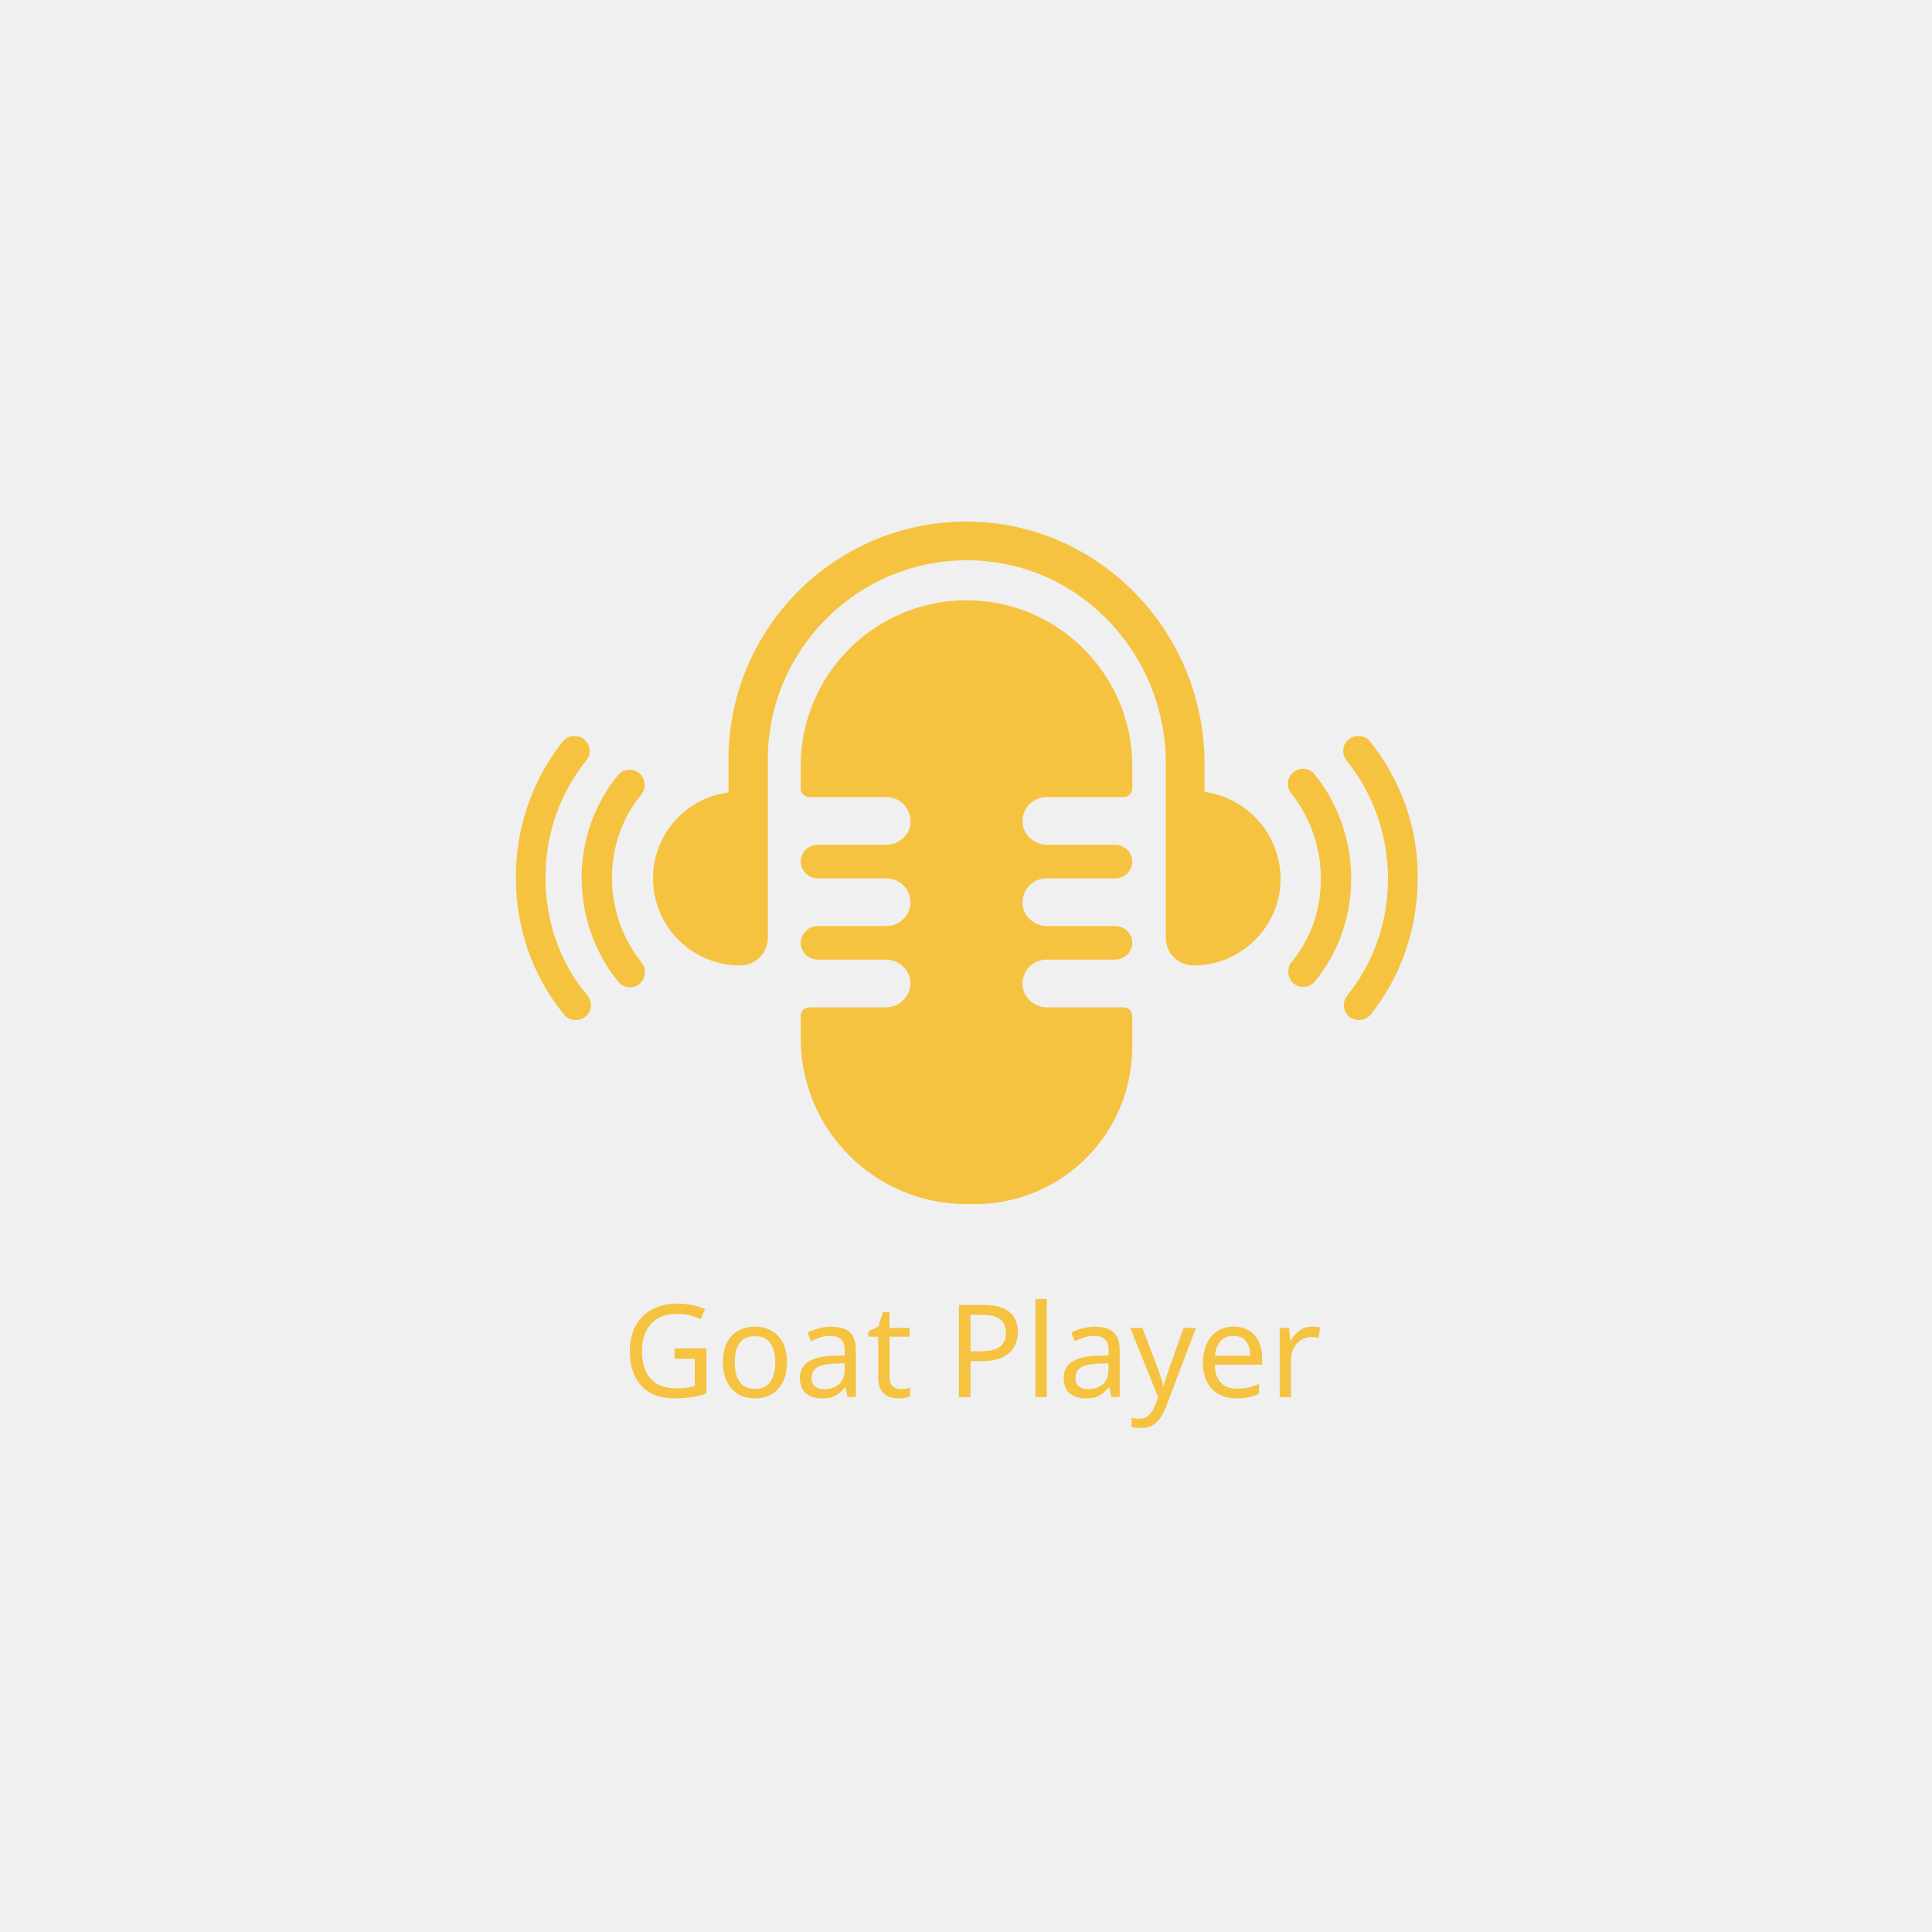
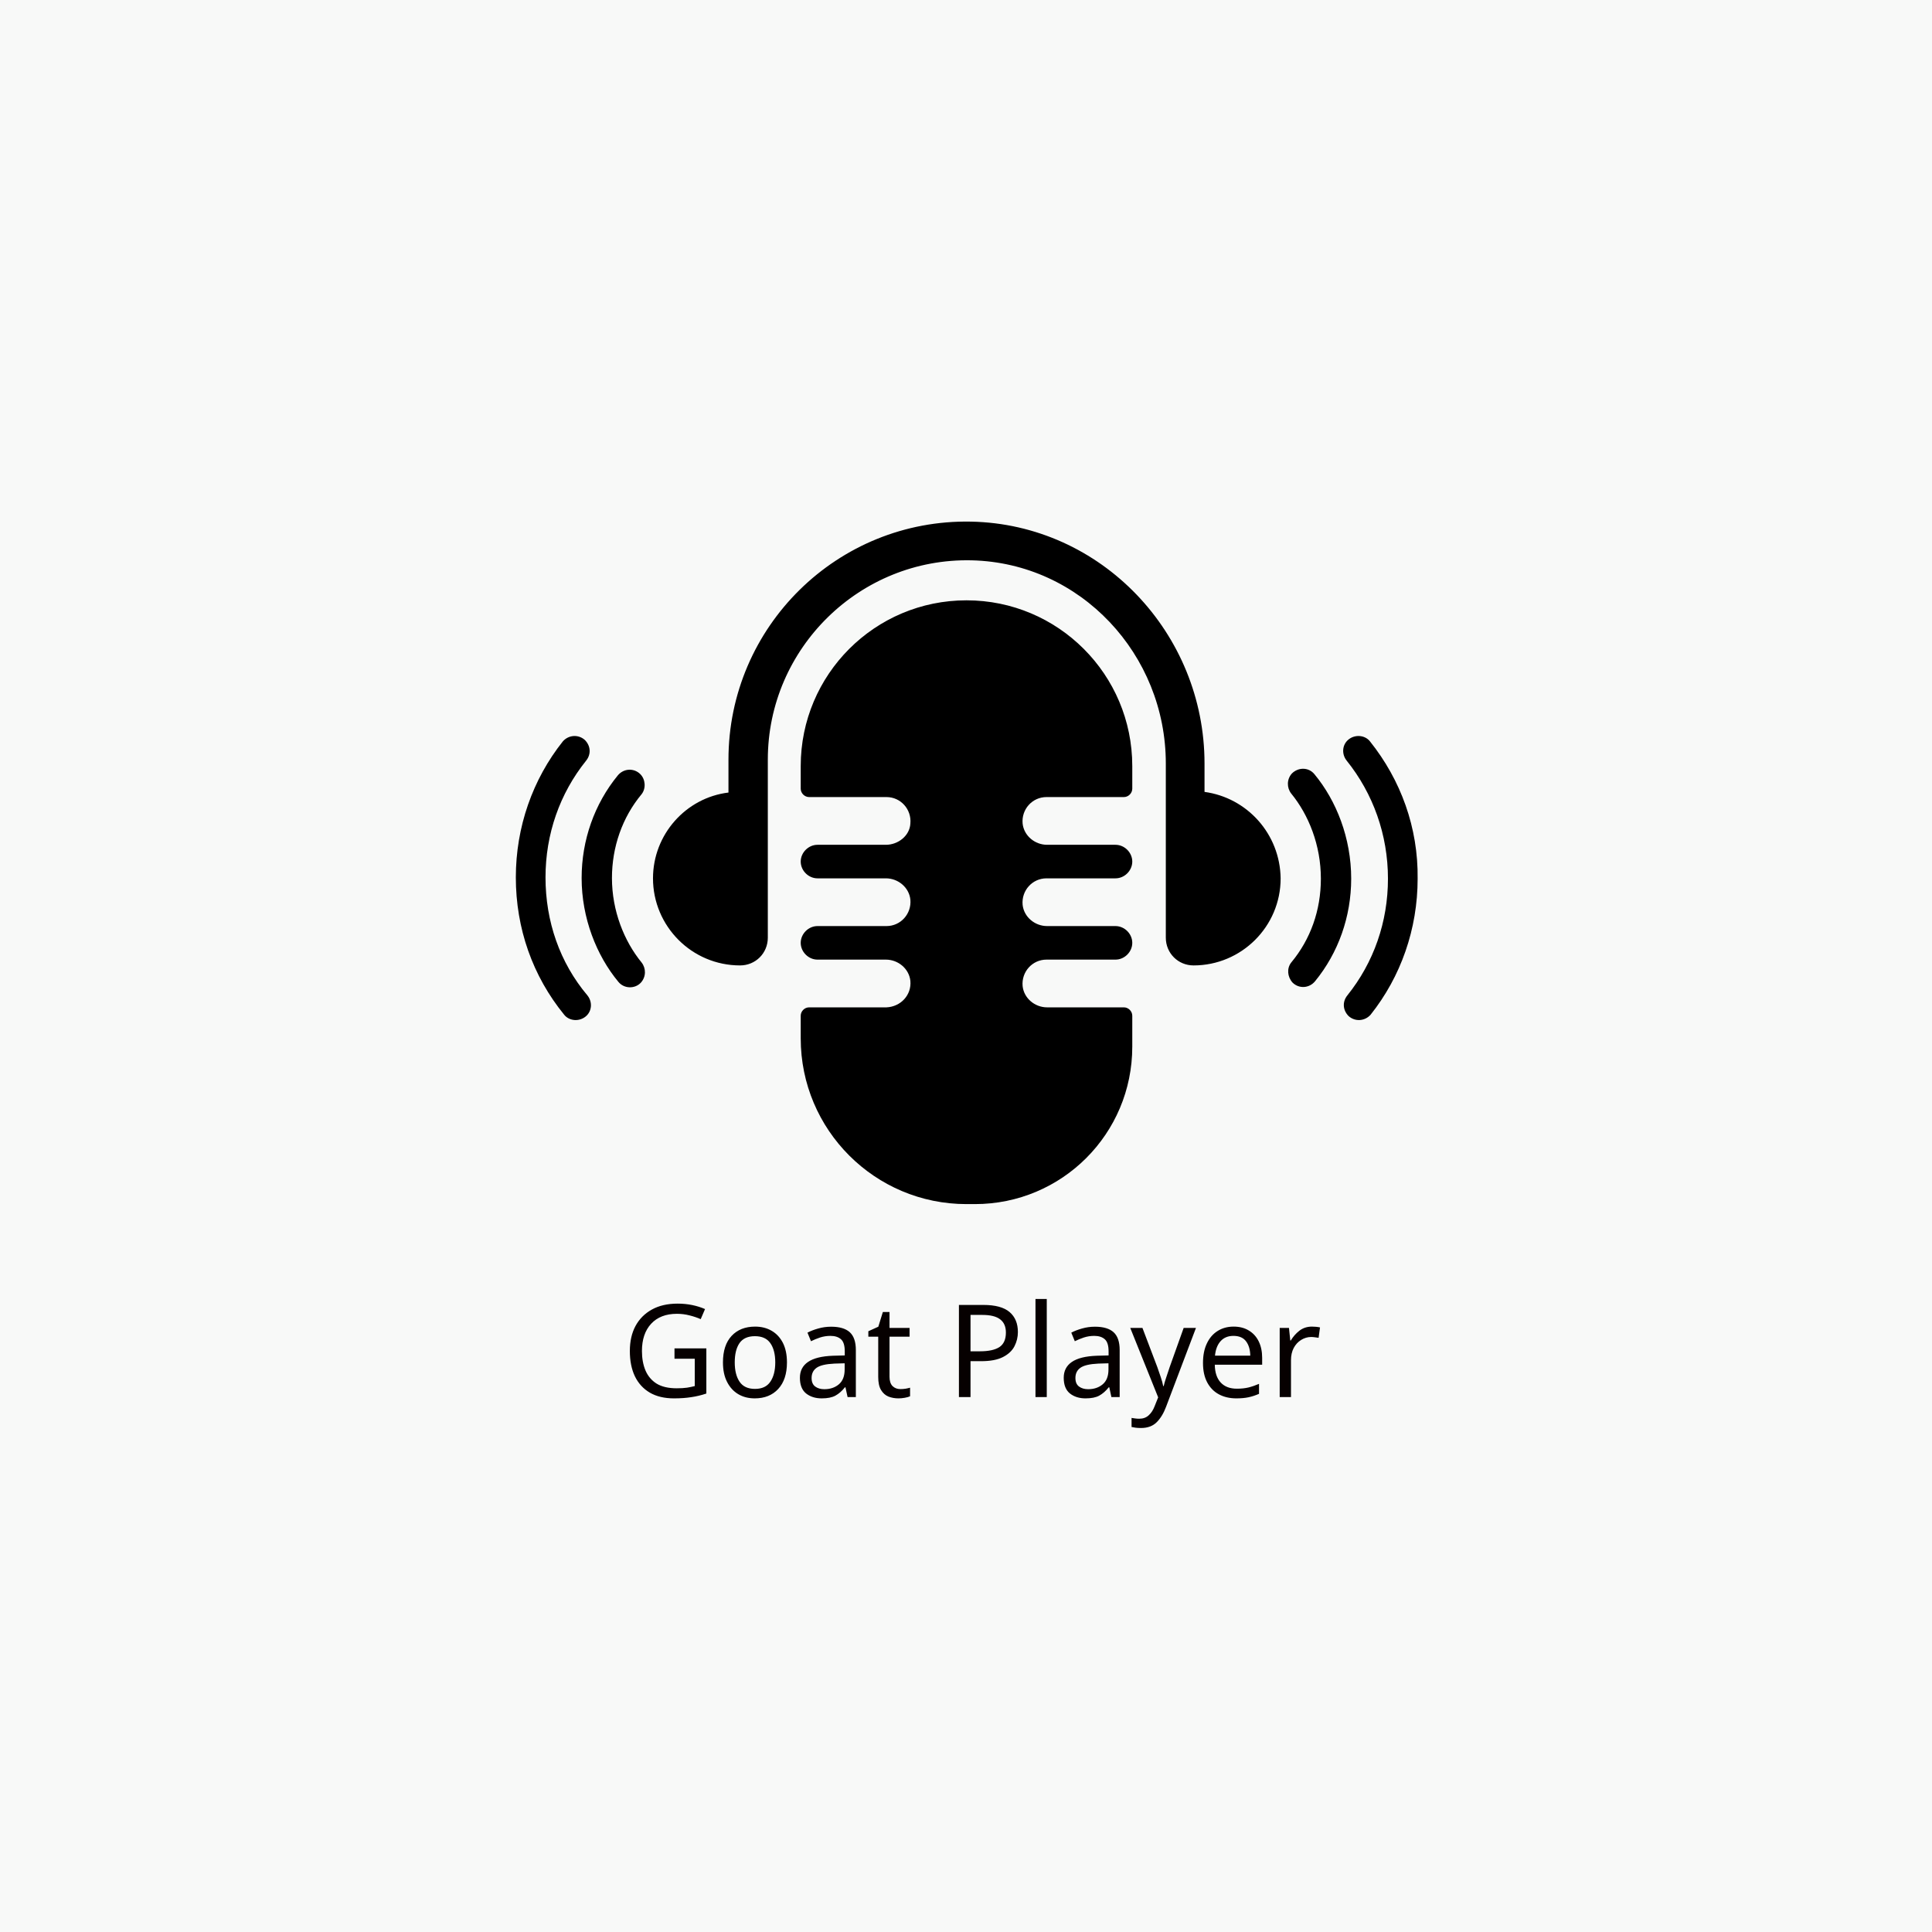
<svg xmlns="http://www.w3.org/2000/svg" version="1.1" width="697.85" height="697.85" viewBox="0 0 697.85 697.85" xml:space="preserve">
  <defs>
</defs>
-   <rect x="0" y="0" width="100%" height="100%" fill="none" />
+   <rect x="0" y="0" width="100%" height="100%" fill="#ffffff" />
  <g transform="matrix(1 0 0 1 349.5 349.5)" style="">
    <g transform="matrix(2.33 0 0 2.33 0 0)" id="Background">
-       <rect style="stroke: none; stroke-width: 1; stroke-dasharray: none; stroke-linecap: butt; stroke-dashoffset: 0; stroke-linejoin: miter; stroke-miterlimit: 4; fill: transparent; fill-rule: nonzero; opacity: 1;" x="-150" y="-150" rx="0" ry="0" width="300" height="300" />
+       <rect style="stroke: none; stroke-width: 1; stroke-dasharray: none; stroke-linecap: butt; stroke-dashoffset: 0; stroke-linejoin: miter; stroke-miterlimit: 4; fill: rgb(248,249,248); fill-rule: nonzero; opacity: 1;" x="-150" y="-150" rx="0" ry="0" width="300" height="300" />
    </g>
    <g transform="matrix(1 0 0 1 -0.58 -38.03)" style="">
      <g transform="matrix(2.33 0 0 2.33 0.27 5.68)" id="innerlogo">
-         <path style="stroke: none; stroke-width: 1; stroke-dasharray: none; stroke-linecap: butt; stroke-dashoffset: 0; stroke-linejoin: miter; stroke-miterlimit: 4; fill: rgb(246,195,65); fill-rule: nonzero; opacity: 1;" transform=" translate(-150, -136.3)" d="M 99.6 149.4 c 0.7 0.9 0.7 2.2 -0.1 3.1 l 0 0 c -0.9 1 -2.6 1 -3.5 -0.1 c -3.4 -4.1 -5.7 -9.9 -5.7 -16.1 c 0 -5.9 2 -11.5 5.6 -15.9 c 0.9 -1.1 2.5 -1.2 3.5 -0.2 c 0.8 0.8 0.9 2.2 0.2 3.1 c -3 3.6 -4.6 8.2 -4.6 13 C 95 141.4 96.9 146.1 99.6 149.4 z M 84.7 136.2 c 0 -6.7 2.2 -13 6.3 -18.1 c 0.8 -1 0.7 -2.3 -0.2 -3.2 l 0 0 c -1 -0.9 -2.5 -0.8 -3.4 0.2 c -4.7 5.9 -7.3 13.3 -7.3 21.1 c 0 7.9 2.6 15.3 7.5 21.3 c 0.8 1 2.4 1.1 3.4 0.2 l 0 0 c 0.9 -0.8 1 -2.2 0.2 -3.2 C 86.9 149.4 84.7 143 84.7 136.2 z M 203.9 120.2 c -0.9 -1.1 -2.5 -1.1 -3.5 -0.1 l 0 0 c -0.8 0.9 -0.8 2.2 -0.1 3.1 c 2.7 3.3 4.6 8 4.6 13.2 c 0 4.9 -1.6 9.4 -4.6 13 c -0.7 0.9 -0.6 2.2 0.2 3.1 c 1 1 2.6 0.9 3.5 -0.2 c 3.6 -4.4 5.6 -10 5.6 -15.9 C 209.6 130.1 207.3 124.3 203.9 120.2 z M 212.5 115.1 c -0.8 -1 -2.4 -1.1 -3.4 -0.2 l 0 0 c -0.9 0.8 -1 2.2 -0.2 3.2 c 4.1 5.1 6.4 11.5 6.4 18.3 c 0 6.7 -2.2 13 -6.3 18.1 c -0.8 1 -0.7 2.3 0.2 3.2 l 0 0 c 1 0.9 2.5 0.8 3.4 -0.2 c 4.7 -5.9 7.3 -13.3 7.3 -21.1 C 220 128.5 217.3 121.1 212.5 115.1 z" stroke-linecap="round" />
+         <path style="stroke: none; stroke-width: 1; stroke-dasharray: none; stroke-linecap: butt; stroke-dashoffset: 0; stroke-linejoin: miter; stroke-miterlimit: 4; fill: rgb(0,0,0); fill-rule: nonzero; opacity: 1;" transform=" translate(-150, -136.3)" d="M 99.6 149.4 c 0.7 0.9 0.7 2.2 -0.1 3.1 l 0 0 c -0.9 1 -2.6 1 -3.5 -0.1 c -3.4 -4.1 -5.7 -9.9 -5.7 -16.1 c 0 -5.9 2 -11.5 5.6 -15.9 c 0.9 -1.1 2.5 -1.2 3.5 -0.2 c 0.8 0.8 0.9 2.2 0.2 3.1 c -3 3.6 -4.6 8.2 -4.6 13 C 95 141.4 96.9 146.1 99.6 149.4 z M 84.7 136.2 c 0 -6.7 2.2 -13 6.3 -18.1 c 0.8 -1 0.7 -2.3 -0.2 -3.2 l 0 0 c -1 -0.9 -2.5 -0.8 -3.4 0.2 c -4.7 5.9 -7.3 13.3 -7.3 21.1 c 0 7.9 2.6 15.3 7.5 21.3 c 0.8 1 2.4 1.1 3.4 0.2 l 0 0 c 0.9 -0.8 1 -2.2 0.2 -3.2 C 86.9 149.4 84.7 143 84.7 136.2 z M 203.9 120.2 c -0.9 -1.1 -2.5 -1.1 -3.5 -0.1 l 0 0 c -0.8 0.9 -0.8 2.2 -0.1 3.1 c 2.7 3.3 4.6 8 4.6 13.2 c 0 4.9 -1.6 9.4 -4.6 13 c -0.7 0.9 -0.6 2.2 0.2 3.1 c 1 1 2.6 0.9 3.5 -0.2 c 3.6 -4.4 5.6 -10 5.6 -15.9 C 209.6 130.1 207.3 124.3 203.9 120.2 z M 212.5 115.1 c -0.8 -1 -2.4 -1.1 -3.4 -0.2 l 0 0 c -0.9 0.8 -1 2.2 -0.2 3.2 c 4.1 5.1 6.4 11.5 6.4 18.3 c 0 6.7 -2.2 13 -6.3 18.1 c -0.8 1 -0.7 2.3 0.2 3.2 l 0 0 c 1 0.9 2.5 0.8 3.4 -0.2 c 4.7 -5.9 7.3 -13.3 7.3 -21.1 C 220 128.5 217.3 121.1 212.5 115.1 z" stroke-linecap="round" />
      </g>
      <g transform="matrix(2.33 0 0 2.33 0.3 0.2)" id="innerlogo">
-         <path style="stroke: none; stroke-width: 1; stroke-dasharray: none; stroke-linecap: butt; stroke-dashoffset: 0; stroke-linejoin: miter; stroke-miterlimit: 4; fill: rgb(246,195,65); fill-rule: nonzero; opacity: 1;" transform=" translate(-150.05, -133.9)" d="M 141.3 152.2 c -0.2 -1.9 -1.9 -3.3 -3.8 -3.3 h -10.6 c -1.4 0 -2.6 -1.2 -2.6 -2.6 c 0 -1.4 1.2 -2.6 2.6 -2.6 h 10.7 c 2.2 0 3.9 -1.9 3.7 -4.1 c -0.2 -1.9 -1.9 -3.3 -3.8 -3.3 h -10.6 c -1.4 0 -2.6 -1.2 -2.6 -2.6 c 0 -1.4 1.2 -2.6 2.6 -2.6 h 10.6 c 1.9 0 3.7 -1.4 3.8 -3.3 c 0.2 -2.2 -1.5 -4.1 -3.7 -4.1 h -12 c -0.7 0 -1.3 -0.6 -1.3 -1.3 v -3.5 c 0 -14.2 11.5 -25.7 25.7 -25.7 h 0 c 14.2 0 25.7 11.5 25.7 25.7 v 3.5 c 0 0.7 -0.6 1.3 -1.3 1.3 h -12 c -2.2 0 -3.9 1.9 -3.7 4.1 c 0.2 1.9 1.9 3.3 3.8 3.3 h 10.6 c 1.4 0 2.6 1.2 2.6 2.6 c 0 1.4 -1.2 2.6 -2.6 2.6 h -10.7 c -2.2 0 -3.9 1.9 -3.7 4.1 c 0.2 1.9 1.9 3.3 3.8 3.3 h 10.6 c 1.4 0 2.6 1.2 2.6 2.6 c 0 1.4 -1.2 2.6 -2.6 2.6 h -10.7 c -2.2 0 -3.9 1.9 -3.7 4.1 c 0.2 1.9 1.9 3.3 3.8 3.3 h 11.9 c 0.7 0 1.3 0.6 1.3 1.3 v 4.8 c 0 13.5 -10.9 24.4 -24.4 24.4 H 150 c -14.2 0 -25.7 -11.5 -25.7 -25.7 v -3.5 c 0 -0.7 0.6 -1.3 1.3 -1.3 h 12 C 139.8 156.2 141.5 154.4 141.3 152.2 z M 186.9 122.9 v -4.4 c 0 -20.2 -16 -37.1 -36.2 -37.5 c -20.7 -0.4 -37.6 16.3 -37.6 36.9 v 5.1 c -6.6 0.8 -11.7 6.5 -11.7 13.3 v 0 c 0 7.4 6 13.5 13.5 13.5 l 0 0 c 2.4 0 4.3 -1.9 4.3 -4.3 v -27.6 c 0 -17.3 14.3 -31.3 31.6 -30.9 c 16.9 0.4 30.1 14.6 30.1 31.5 v 27 c 0 2.4 1.9 4.3 4.3 4.3 l 0 0 c 7.4 0 13.5 -6 13.5 -13.5 v 0 C 198.6 129.4 193.5 123.8 186.9 122.9 z" stroke-linecap="round" />
+         <path style="stroke: none; stroke-width: 1; stroke-dasharray: none; stroke-linecap: butt; stroke-dashoffset: 0; stroke-linejoin: miter; stroke-miterlimit: 4; fill: rgb(0,0,0); fill-rule: nonzero; opacity: 1;" transform=" translate(-150.05, -133.9)" d="M 141.3 152.2 c -0.2 -1.9 -1.9 -3.3 -3.8 -3.3 h -10.6 c -1.4 0 -2.6 -1.2 -2.6 -2.6 c 0 -1.4 1.2 -2.6 2.6 -2.6 h 10.7 c 2.2 0 3.9 -1.9 3.7 -4.1 c -0.2 -1.9 -1.9 -3.3 -3.8 -3.3 h -10.6 c -1.4 0 -2.6 -1.2 -2.6 -2.6 c 0 -1.4 1.2 -2.6 2.6 -2.6 h 10.6 c 1.9 0 3.7 -1.4 3.8 -3.3 c 0.2 -2.2 -1.5 -4.1 -3.7 -4.1 h -12 c -0.7 0 -1.3 -0.6 -1.3 -1.3 v -3.5 c 0 -14.2 11.5 -25.7 25.7 -25.7 h 0 c 14.2 0 25.7 11.5 25.7 25.7 v 3.5 c 0 0.7 -0.6 1.3 -1.3 1.3 h -12 c -2.2 0 -3.9 1.9 -3.7 4.1 c 0.2 1.9 1.9 3.3 3.8 3.3 h 10.6 c 1.4 0 2.6 1.2 2.6 2.6 c 0 1.4 -1.2 2.6 -2.6 2.6 h -10.7 c -2.2 0 -3.9 1.9 -3.7 4.1 c 0.2 1.9 1.9 3.3 3.8 3.3 h 10.6 c 1.4 0 2.6 1.2 2.6 2.6 c 0 1.4 -1.2 2.6 -2.6 2.6 h -10.7 c -2.2 0 -3.9 1.9 -3.7 4.1 c 0.2 1.9 1.9 3.3 3.8 3.3 h 11.9 c 0.7 0 1.3 0.6 1.3 1.3 v 4.8 c 0 13.5 -10.9 24.4 -24.4 24.4 H 150 c -14.2 0 -25.7 -11.5 -25.7 -25.7 v -3.5 c 0 -0.7 0.6 -1.3 1.3 -1.3 h 12 C 139.8 156.2 141.5 154.4 141.3 152.2 z M 186.9 122.9 v -4.4 c 0 -20.2 -16 -37.1 -36.2 -37.5 c -20.7 -0.4 -37.6 16.3 -37.6 36.9 v 5.1 c -6.6 0.8 -11.7 6.5 -11.7 13.3 v 0 c 0 7.4 6 13.5 13.5 13.5 l 0 0 c 2.4 0 4.3 -1.9 4.3 -4.3 v -27.6 c 0 -17.3 14.3 -31.3 31.6 -30.9 c 16.9 0.4 30.1 14.6 30.1 31.5 v 27 c 0 2.4 1.9 4.3 4.3 4.3 l 0 0 c 7.4 0 13.5 -6 13.5 -13.5 v 0 C 198.6 129.4 193.5 123.8 186.9 122.9 z" stroke-linecap="round" />
      </g>
    </g>
    <g transform="matrix(2.33 0 0 2.33 -0.18 140.5)" style="">
-       <text xml:space="preserve" font-family="'FuturaBT-Medium'" font-size="20" font-style="normal" font-weight="normal" style="stroke: none; stroke-width: 1; stroke-dasharray: none; stroke-linecap: butt; stroke-dashoffset: 0; stroke-linejoin: miter; stroke-miterlimit: 4; fill: rgb(246,195,65); fill-rule: nonzero; opacity: 1; white-space: pre;">
+       <text xml:space="preserve" font-family="'FuturaBT-Medium'" font-size="20" font-style="normal" font-weight="normal" style="stroke: none; stroke-width: 1; stroke-dasharray: none; stroke-linecap: butt; stroke-dashoffset: 0; stroke-linejoin: miter; stroke-miterlimit: 4; fill: rgb(6,0,0); fill-rule: nonzero; opacity: 1; white-space: pre;">
        <tspan x="-53.5" y="6.28">Goat Player</tspan>
      </text>
    </g>
    <g transform="matrix(2.33 0 0 2.33 -0.57 181.14)" style="">
-       <text xml:space="preserve" font-family="'FuturaBT-Medium'" font-size="8.88" font-style="normal" font-weight="normal" style="stroke: none; stroke-width: 1; stroke-dasharray: none; stroke-linecap: butt; stroke-dashoffset: 0; stroke-linejoin: miter; stroke-miterlimit: 4; fill: rgb(246,195,65); fill-rule: nonzero; opacity: 1; white-space: pre;" />
+       <text xml:space="preserve" font-family="'FuturaBT-Medium'" font-size="8.88" font-style="normal" font-weight="normal" style="stroke: none; stroke-width: 1; stroke-dasharray: none; stroke-linecap: butt; stroke-dashoffset: 0; stroke-linejoin: miter; stroke-miterlimit: 4; fill: rgb(196,0,0); fill-rule: nonzero; opacity: 1; white-space: pre;" />
    </g>
  </g>
</svg>
